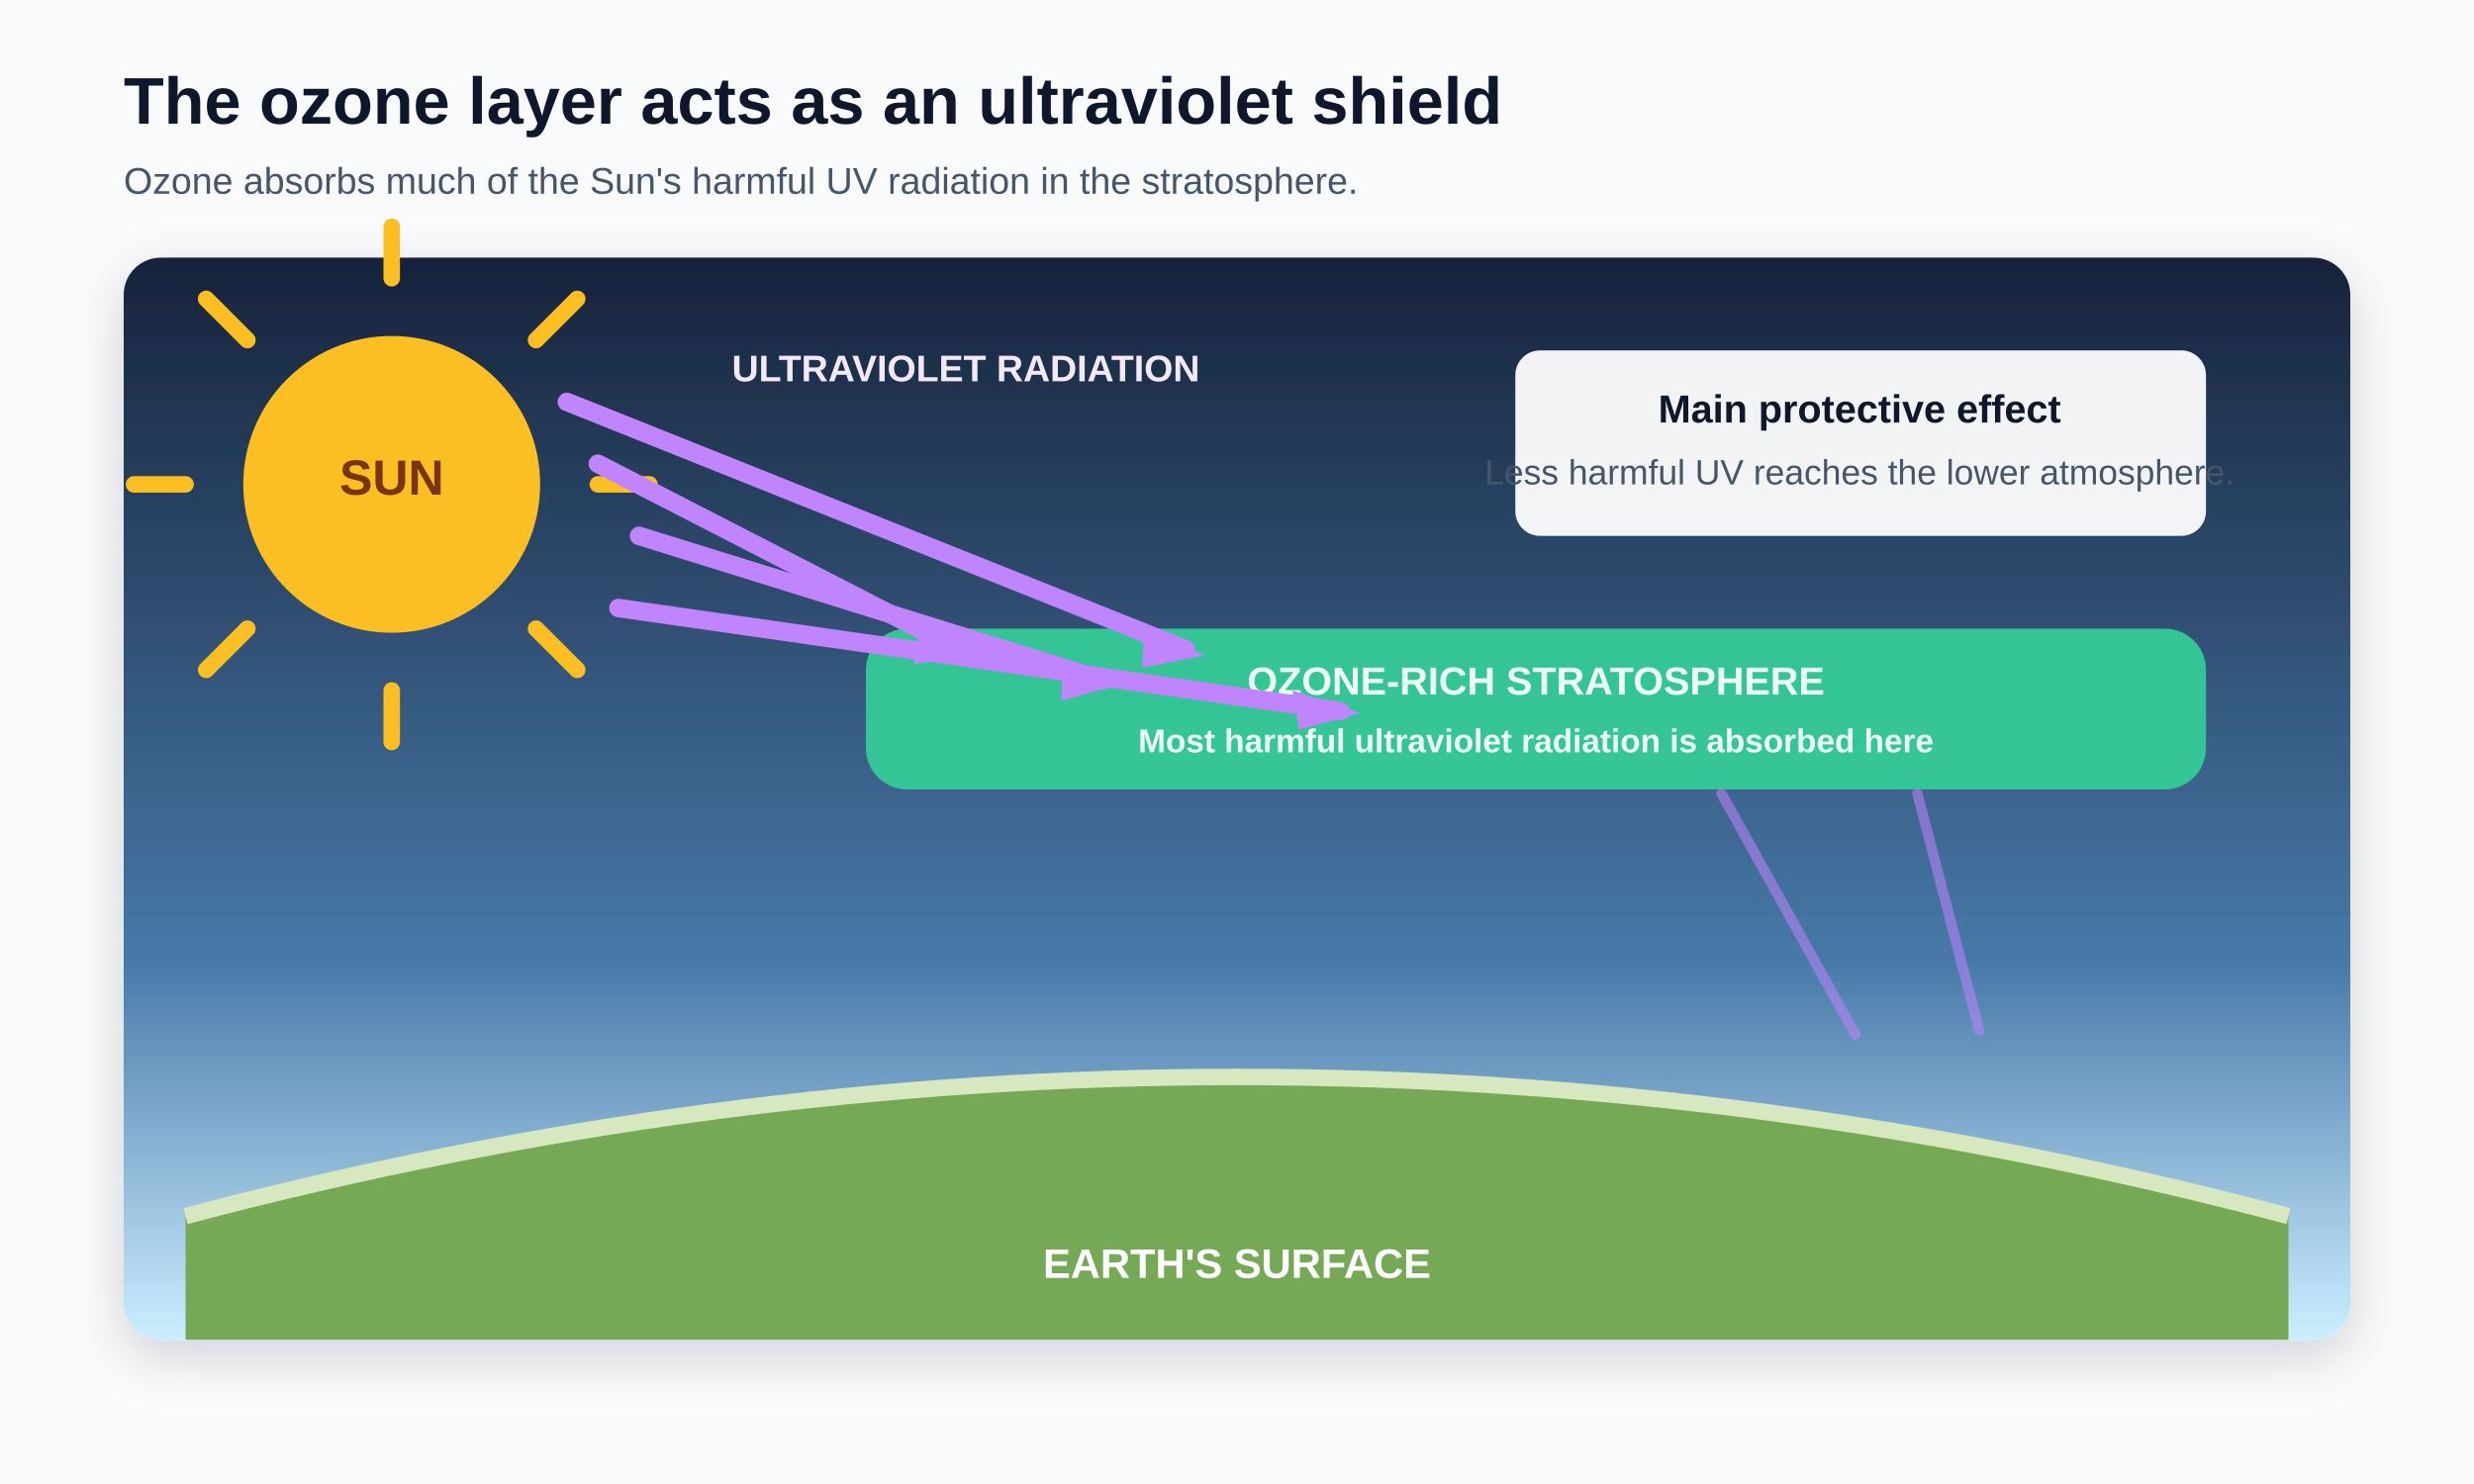
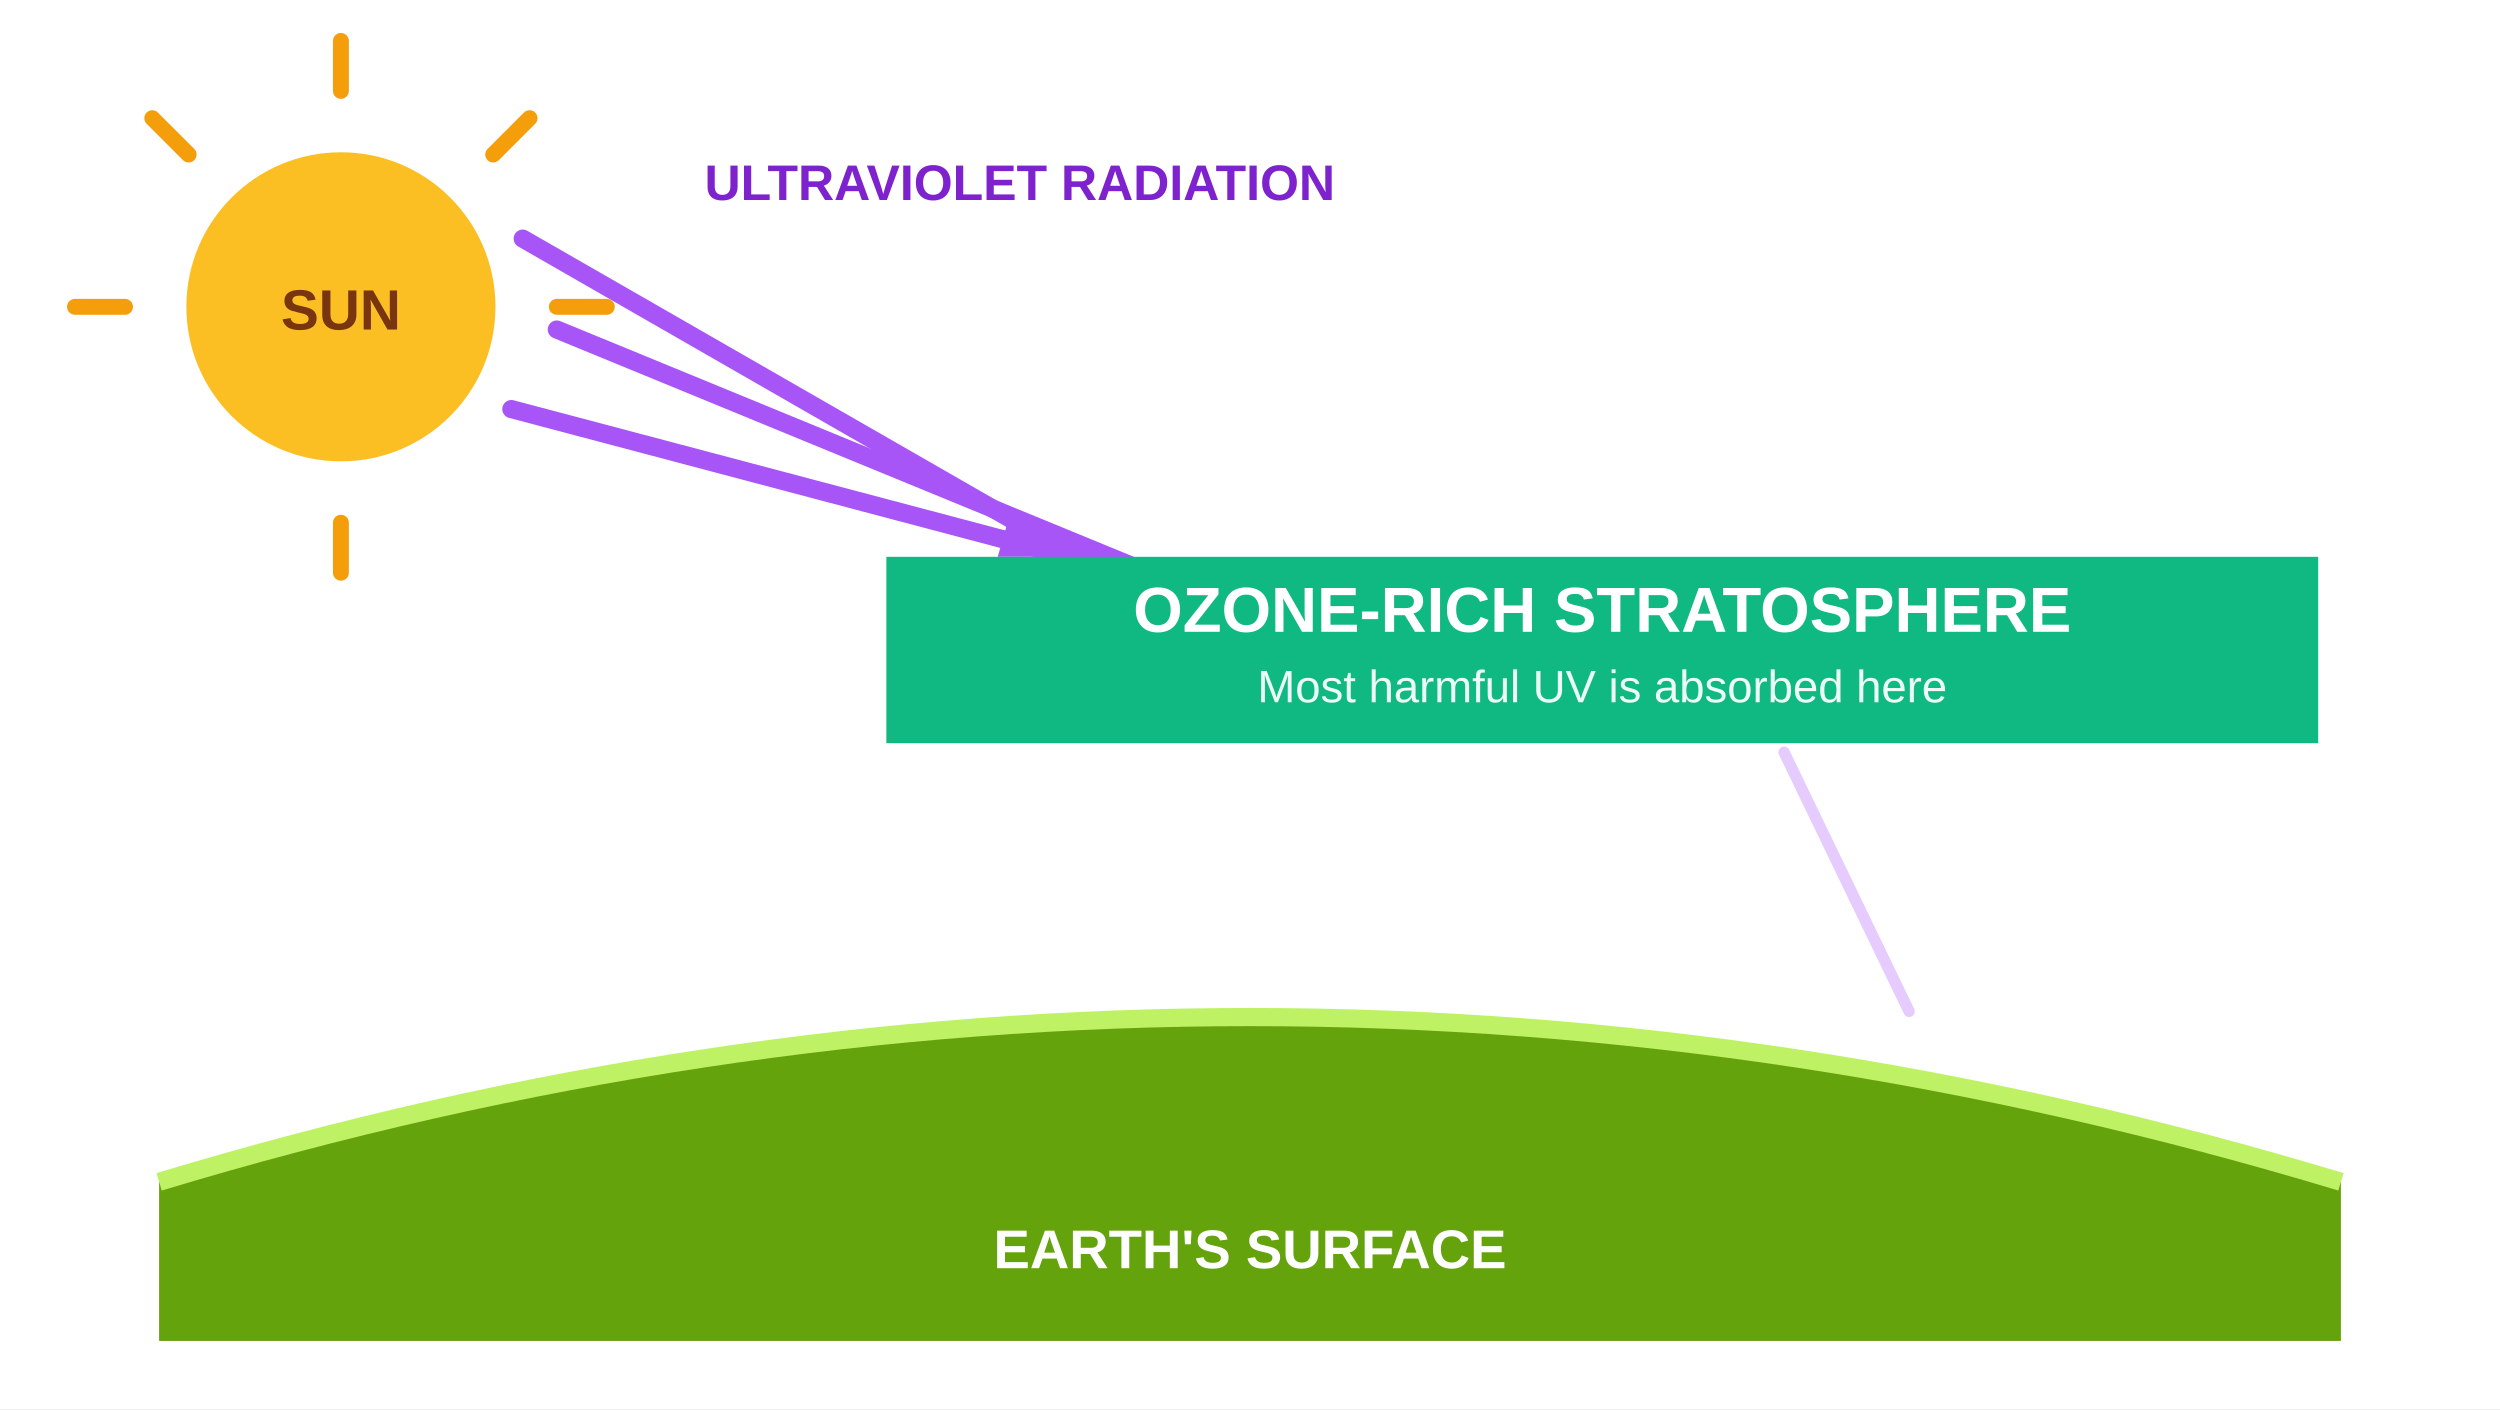
- <svg xmlns="http://www.w3.org/2000/svg" width="1200" height="720" viewBox="0 0 1200 720" role="img" aria-labelledby="title desc">
-   <defs>
-     <linearGradient id="space" x1="0" y1="0" x2="0" y2="1">
-       <stop offset="0" stop-color="#17233a" />
-       <stop offset=".65" stop-color="#4779a8" />
-       <stop offset="1" stop-color="#cceeff" />
-     </linearGradient>
-     <filter id="shadow" x="-20%" y="-20%" width="140%" height="140%">
-       <feDropShadow dx="0" dy="8" stdDeviation="12" flood-color="#0f172a" flood-opacity=".16" />
-     </filter>
-   </defs>
-   <rect width="1200" height="720" fill="#f8fafc" />
-   <text x="60" y="60" fill="#0f172a" font-family="Arial, sans-serif" font-size="32" font-weight="700">The ozone layer acts as an ultraviolet shield</text>
-   <text x="60" y="94" fill="#475569" font-family="Arial, sans-serif" font-size="18">Ozone absorbs much of the Sun's harmful UV radiation in the stratosphere.</text>
-   <g filter="url(#shadow)">
-     <rect x="60" y="125" width="1080" height="525" rx="18" fill="url(#space)" />
-   </g>
+ <svg xmlns="http://www.w3.org/2000/svg" width="1100" height="620" viewBox="0 0 1100 620" role="img" aria-labelledby="title desc">
+   <rect width="1100" height="620" fill="#ffffff" />
  <g font-family="Arial, sans-serif">
-     <circle cx="190" cy="235" r="72" fill="#fbbf24" />
-     <g stroke="#fbbf24" stroke-width="8" stroke-linecap="round">
-       <line x1="190" y1="135" x2="190" y2="110" />
-       <line x1="190" y1="360" x2="190" y2="335" />
-       <line x1="90" y1="235" x2="65" y2="235" />
-       <line x1="315" y1="235" x2="290" y2="235" />
-       <line x1="120" y1="165" x2="100" y2="145" />
-       <line x1="260" y1="165" x2="280" y2="145" />
-       <line x1="120" y1="305" x2="100" y2="325" />
-       <line x1="260" y1="305" x2="280" y2="325" />
+     <circle cx="150" cy="135" r="68" fill="#fbbf24" />
+     <g stroke="#f59e0b" stroke-width="7" stroke-linecap="round">
+       <line x1="150" y1="40" x2="150" y2="18" />
+       <line x1="150" y1="252" x2="150" y2="230" />
+       <line x1="55" y1="135" x2="33" y2="135" />
+       <line x1="267" y1="135" x2="245" y2="135" />
+       <line x1="83" y1="68" x2="67" y2="52" />
+       <line x1="217" y1="68" x2="233" y2="52" />
    </g>
-     <text x="190" y="240" text-anchor="middle" fill="#78350f" font-size="24" font-weight="700">SUN</text>
-     <rect x="420" y="305" width="650" height="78" rx="20" fill="#34d399" opacity=".88" />
-     <g fill="#ecfdf5" font-size="19" font-weight="700" text-anchor="middle">
-       <text x="745" y="337">OZONE-RICH STRATOSPHERE</text>
-       <text x="745" y="365" font-size="16">Most harmful ultraviolet radiation is absorbed here</text>
+     <text x="150" y="145" text-anchor="middle" fill="#78350f" font-size="25" font-weight="700">SUN</text>
+     <g stroke="#a855f7" stroke-width="8" stroke-linecap="round">
+       <line x1="230" y1="105" x2="465" y2="240" />
+       <line x1="245" y1="145" x2="520" y2="258" />
+       <line x1="225" y1="180" x2="580" y2="274" />
    </g>
-     <g stroke="#c084fc" stroke-width="9" stroke-linecap="round">
-       <line x1="290" y1="225" x2="465" y2="315" />
-       <line x1="310" y1="260" x2="535" y2="330" />
-       <line x1="275" y1="195" x2="575" y2="315" />
-       <line x1="300" y1="295" x2="650" y2="345" />
+     <g fill="#a855f7">
+       <path d="M445 224 L474 245 L439 245 Z" />
+       <path d="M498 246 L530 262 L495 267 Z" />
+       <path d="M555 263 L590 277 L556 285 Z" />
    </g>
-     <g fill="#c084fc">
-       <path d="M447 302 L473 319 L443 322 Z" />
-       <path d="M515 320 L543 332 L515 340 Z" />
-       <path d="M555 302 L584 318 L554 324 Z" />
-       <path d="M627 335 L660 346 L630 354 Z" />
+     <text x="310" y="88" fill="#7e22ce" font-size="22" font-weight="700">ULTRAVIOLET RADIATION</text>
+     <rect x="390" y="245" width="630" height="82" fill="#10b981" />
+     <text x="705" y="278" text-anchor="middle" fill="#ffffff" font-size="28" font-weight="700">OZONE-RICH STRATOSPHERE</text>
+     <text x="705" y="309" text-anchor="middle" fill="#ecfdf5" font-size="20">Most harmful UV is absorbed here</text>
+     <g stroke="#c084fc" stroke-width="5" stroke-linecap="round" opacity=".42">
+       <line x1="785" y1="331" x2="840" y2="445" />
    </g>
-     <text x="355" y="185" fill="#f3e8ff" font-size="18" font-weight="700">ULTRAVIOLET RADIATION</text>
-     <g stroke="#c084fc" stroke-width="5" stroke-linecap="round" opacity=".55">
-       <line x1="835" y1="385" x2="900" y2="502" />
-       <line x1="930" y1="385" x2="960" y2="500" />
-     </g>
-     <path d="M90 590 Q600 455 1110 590 L1110 650 L90 650 Z" fill="#75a955" />
-     <path d="M90 590 Q600 455 1110 590" fill="none" stroke="#d7e7bf" stroke-width="8" />
-     <text x="600" y="620" text-anchor="middle" fill="white" font-size="20" font-weight="700">EARTH'S SURFACE</text>
-     <g>
-       <rect x="735" y="170" width="335" height="90" rx="12" fill="white" opacity=".94" />
-       <text x="902" y="205" text-anchor="middle" fill="#0f172a" font-size="19" font-weight="700">Main protective effect</text>
-       <text x="902" y="235" text-anchor="middle" fill="#475569" font-size="17">Less harmful UV reaches the lower atmosphere.</text>
-     </g>
+     <path d="M70 520 Q550 375 1030 520 L1030 590 L70 590 Z" fill="#65a30d" />
+     <path d="M70 520 Q550 375 1030 520" fill="none" stroke="#bef264" stroke-width="8" />
+     <text x="550" y="558" text-anchor="middle" fill="#ffffff" font-size="24" font-weight="700">EARTH'S SURFACE</text>
  </g>
</svg>
